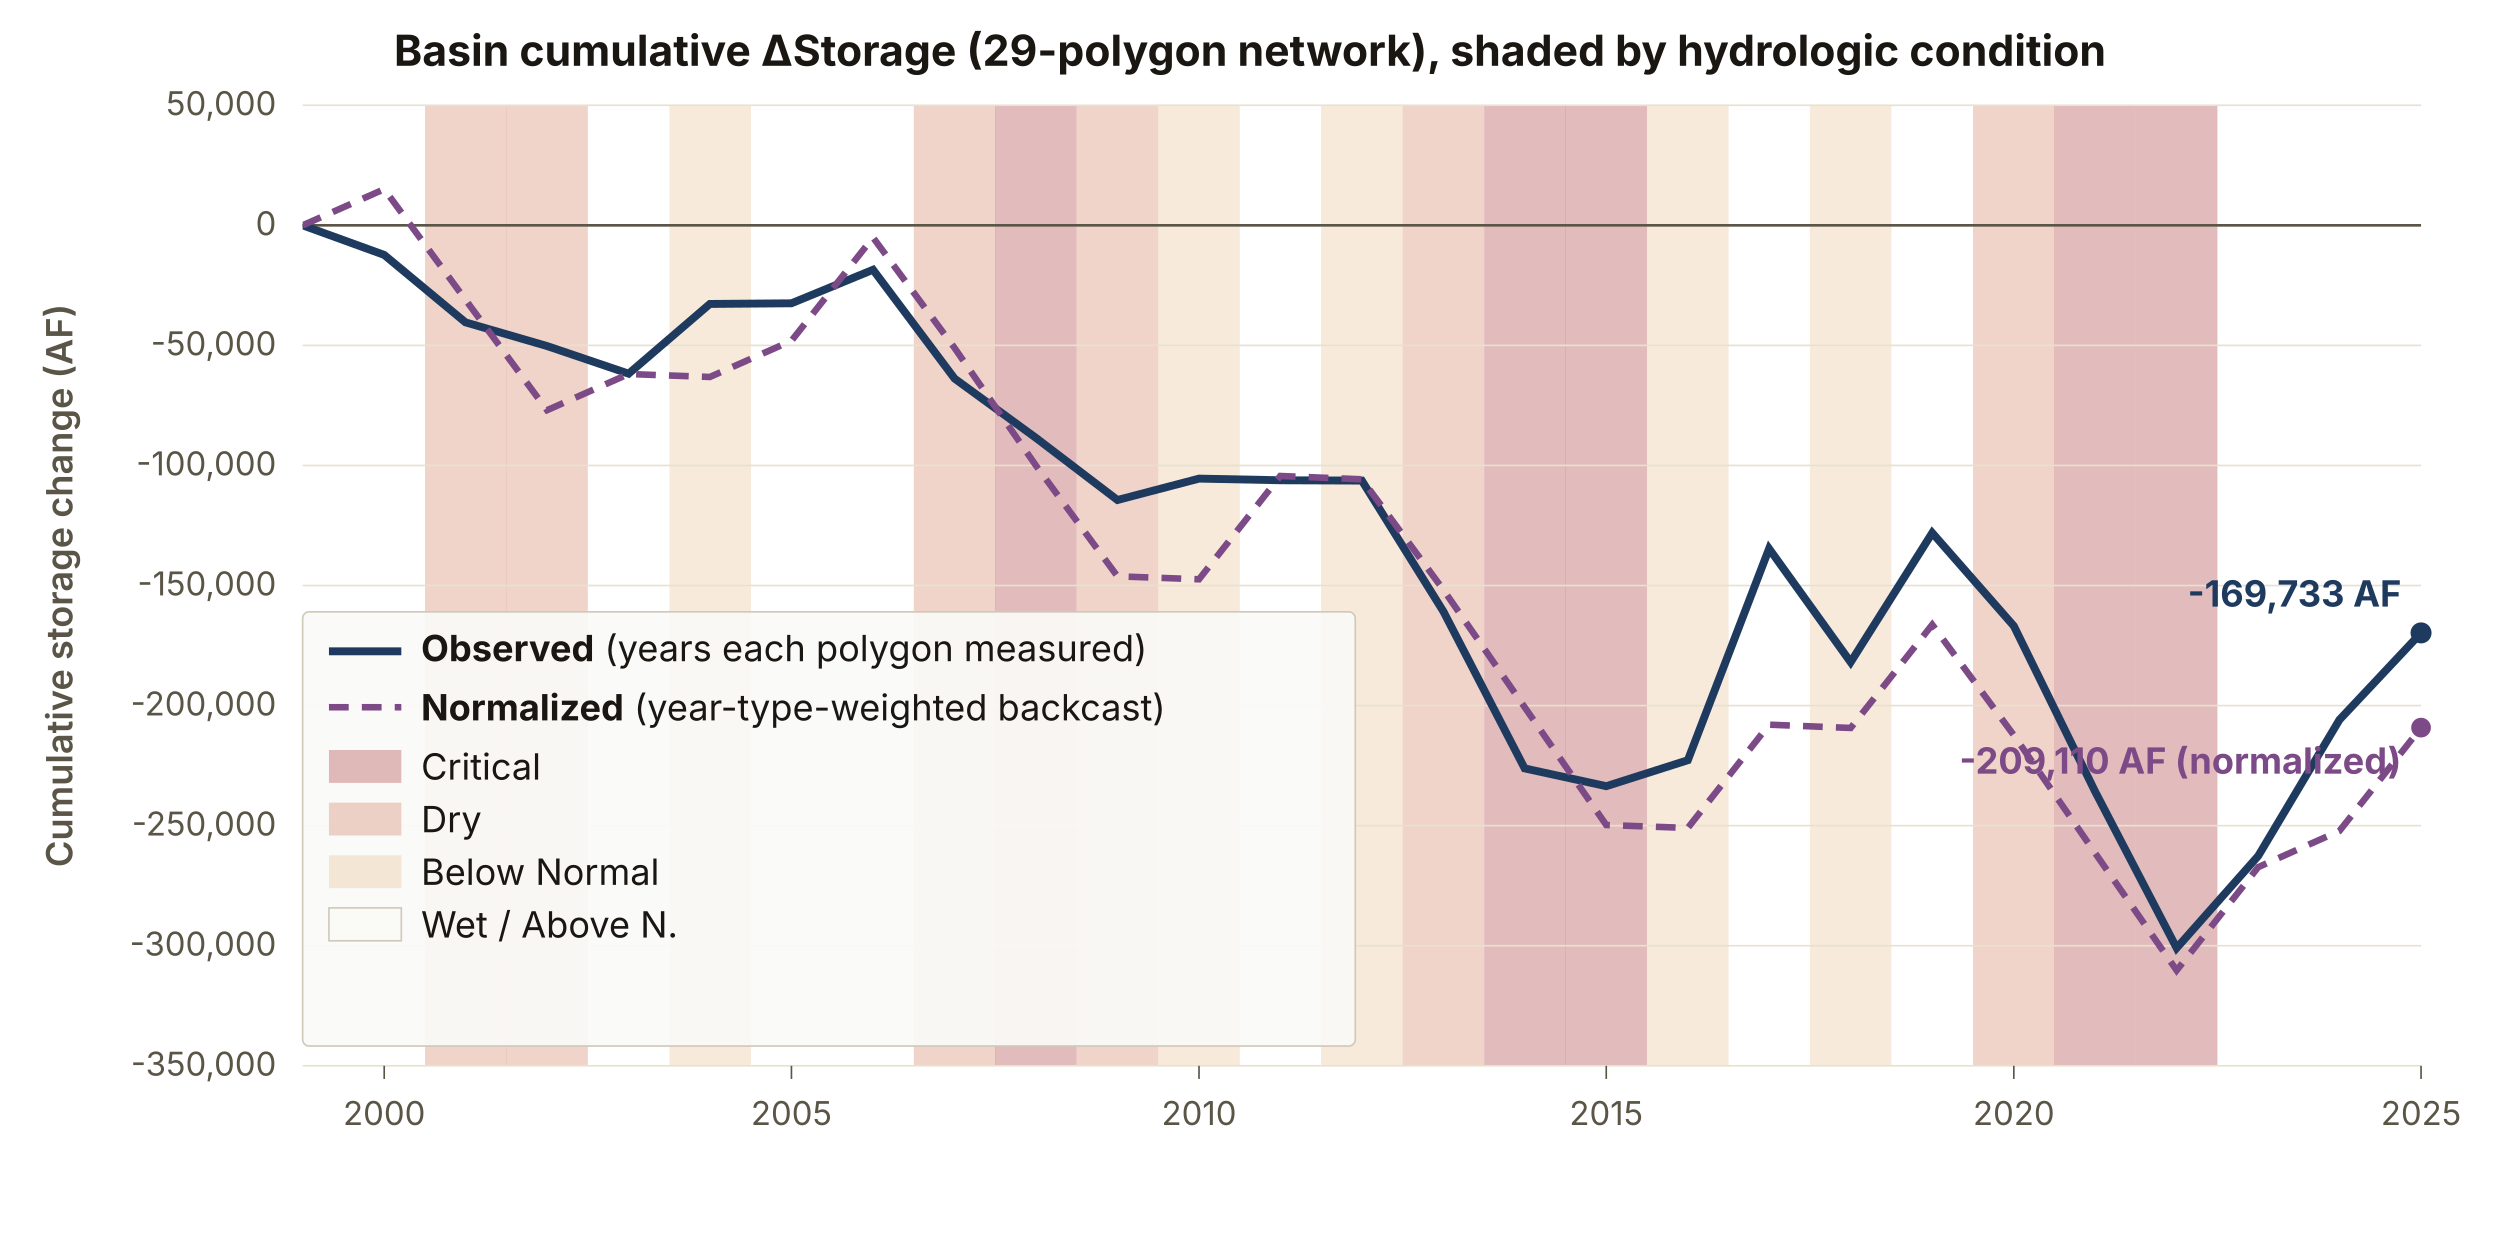
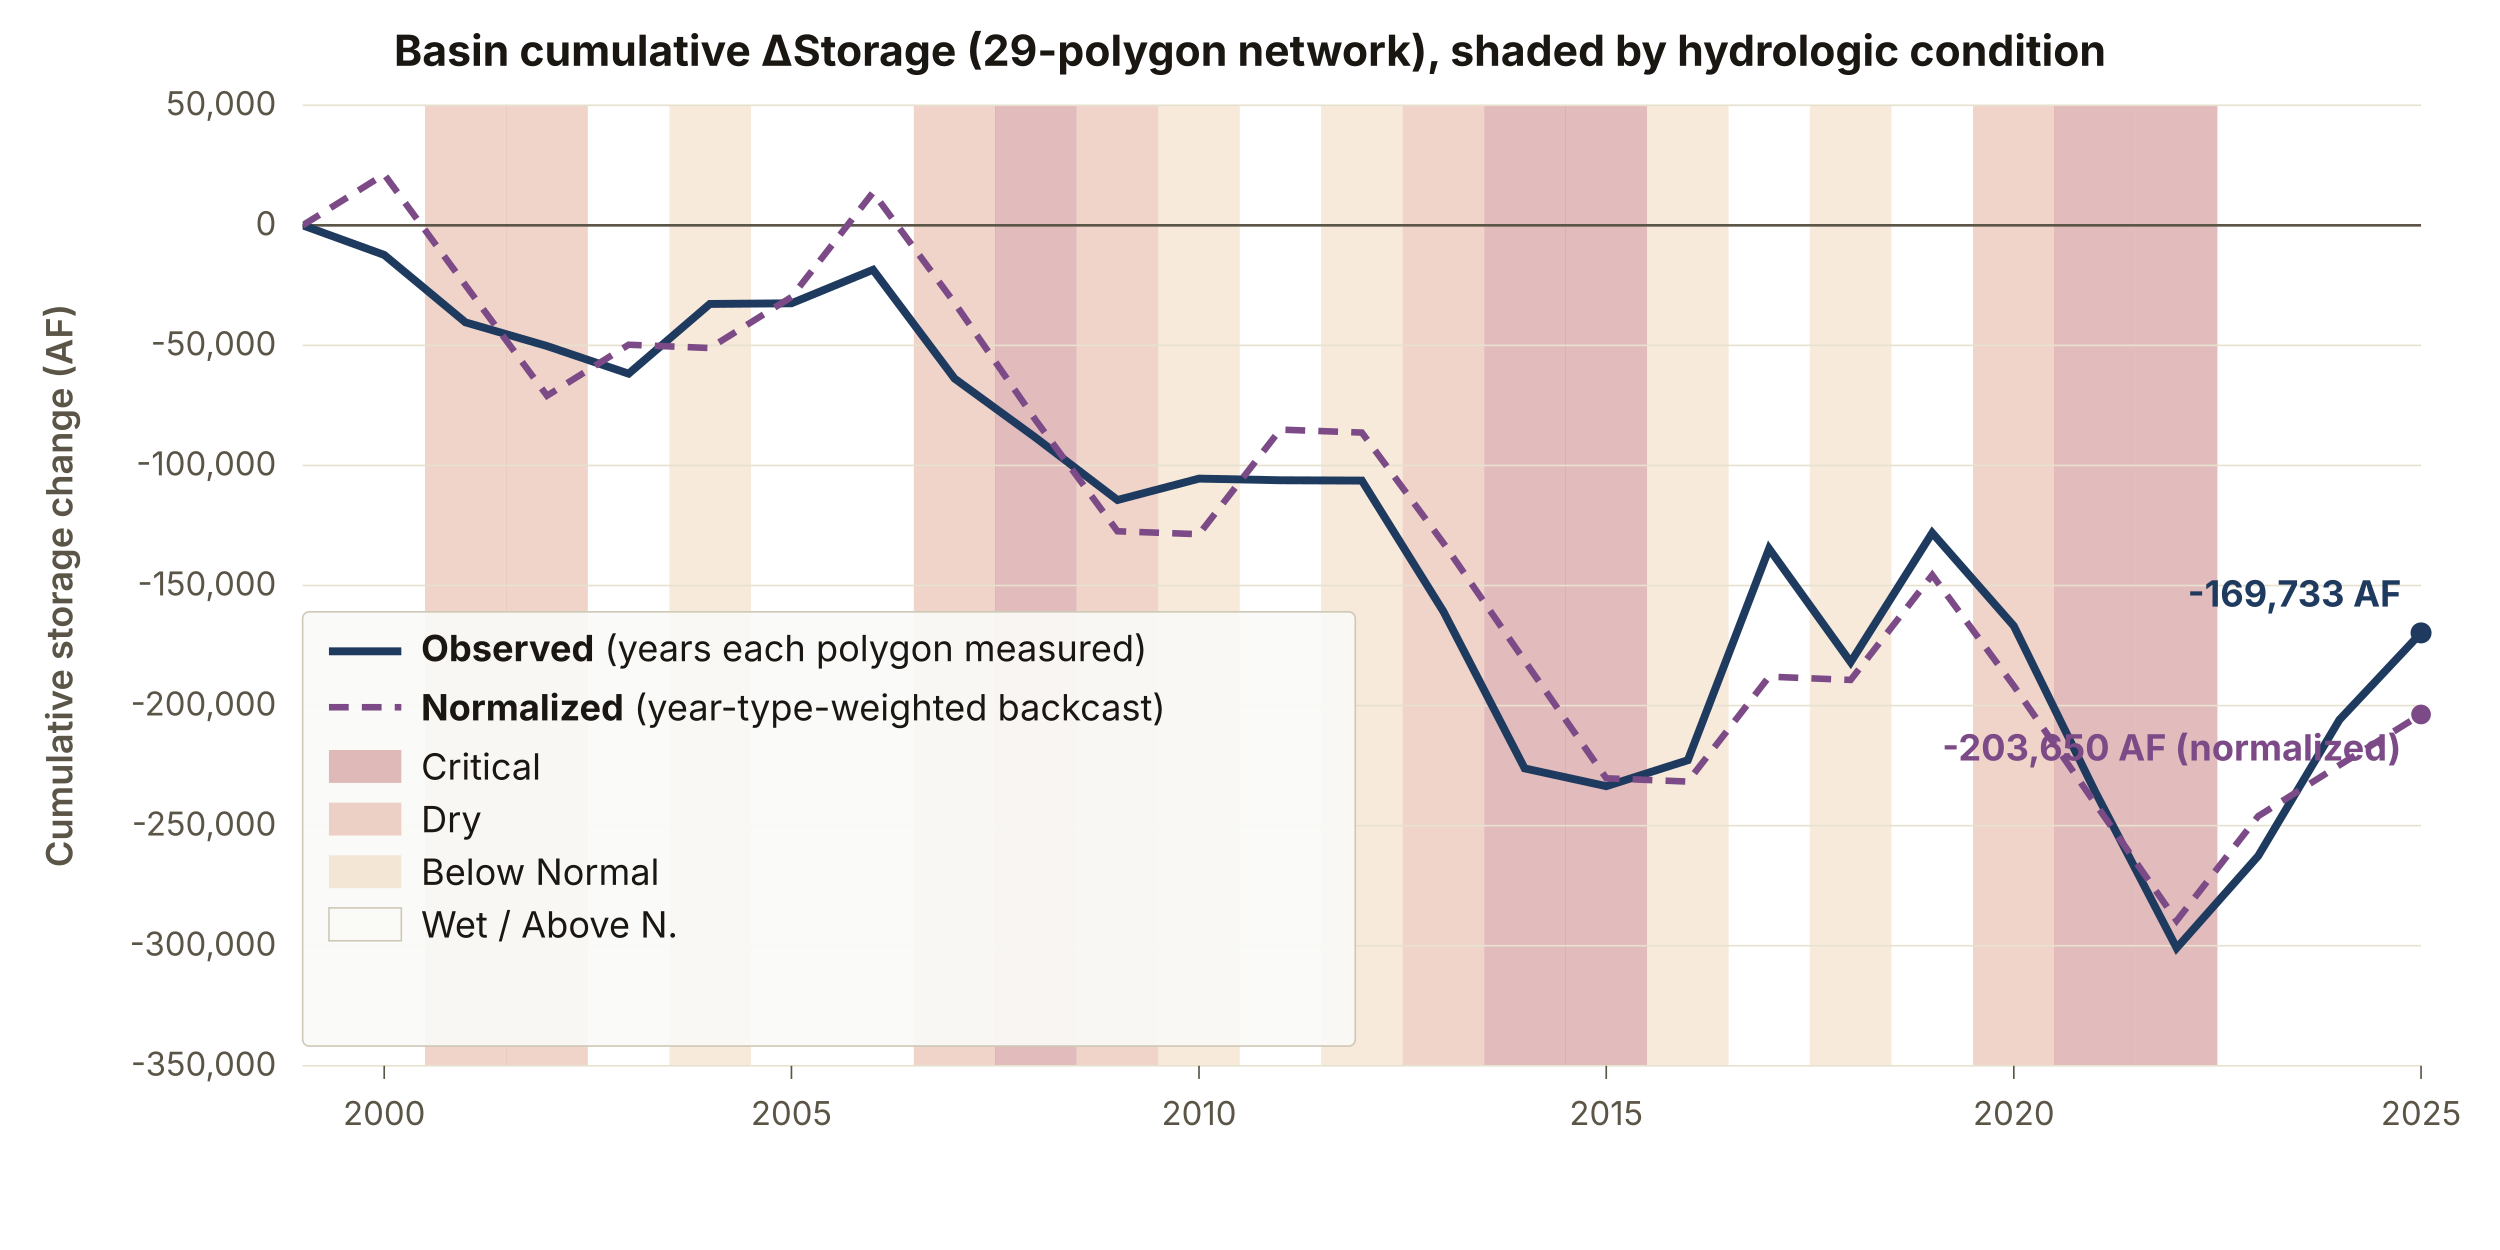
<svg xmlns="http://www.w3.org/2000/svg" viewBox="0 0 760 380" style="background:#fafaf7;font-family:'Inter',ui-sans-serif,system-ui;width:100%;height:auto;display:block;">
  <defs>
    <clipPath id="ts-clip">
      <rect x="92" y="32" width="644" height="292" />
    </clipPath>
  </defs>
  <text x="380.0" y="20" text-anchor="middle" font-size="13" font-weight="700" fill="#1a1612">Basin cumulative ΔStorage (29-polygon network), shaded by hydrologic condition</text>
  <rect x="129.2" y="32" width="24.8" height="292" fill="#c75a35" fill-opacity="0.26" />
  <rect x="153.9" y="32" width="24.8" height="292" fill="#c75a35" fill-opacity="0.26" />
  <rect x="203.5" y="32" width="24.8" height="292" fill="#d99a4f" fill-opacity="0.2" />
  <rect x="277.8" y="32" width="24.8" height="292" fill="#c75a35" fill-opacity="0.26" />
  <rect x="302.5" y="32" width="24.8" height="292" fill="#a32d2d" fill-opacity="0.32" />
  <rect x="327.3" y="32" width="24.8" height="292" fill="#c75a35" fill-opacity="0.26" />
  <rect x="352.1" y="32" width="24.8" height="292" fill="#d99a4f" fill-opacity="0.2" />
  <rect x="401.6" y="32" width="24.8" height="292" fill="#d99a4f" fill-opacity="0.2" />
  <rect x="426.4" y="32" width="24.8" height="292" fill="#c75a35" fill-opacity="0.26" />
  <rect x="451.2" y="32" width="24.8" height="292" fill="#a32d2d" fill-opacity="0.32" />
  <rect x="475.9" y="32" width="24.8" height="292" fill="#a32d2d" fill-opacity="0.32" />
  <rect x="500.7" y="32" width="24.8" height="292" fill="#d99a4f" fill-opacity="0.2" />
  <rect x="550.2" y="32" width="24.8" height="292" fill="#d99a4f" fill-opacity="0.2" />
  <rect x="599.8" y="32" width="24.8" height="292" fill="#c75a35" fill-opacity="0.26" />
  <rect x="624.5" y="32" width="24.8" height="292" fill="#a32d2d" fill-opacity="0.32" />
  <rect x="649.3" y="32" width="24.8" height="292" fill="#a32d2d" fill-opacity="0.32" />
  <line x1="92" y1="324.0" x2="736" y2="324.0" stroke="#e7e1cf" stroke-width="0.5" />
  <text x="84" y="327.0" text-anchor="end" font-size="10" fill="#5b5547">-350,000</text>
  <line x1="92" y1="287.5" x2="736" y2="287.5" stroke="#e7e1cf" stroke-width="0.5" />
  <text x="84" y="290.5" text-anchor="end" font-size="10" fill="#5b5547">-300,000</text>
  <line x1="92" y1="251.0" x2="736" y2="251.0" stroke="#e7e1cf" stroke-width="0.5" />
  <text x="84" y="254.0" text-anchor="end" font-size="10" fill="#5b5547">-250,000</text>
  <line x1="92" y1="214.5" x2="736" y2="214.5" stroke="#e7e1cf" stroke-width="0.5" />
  <text x="84" y="217.5" text-anchor="end" font-size="10" fill="#5b5547">-200,000</text>
  <line x1="92" y1="178.0" x2="736" y2="178.0" stroke="#e7e1cf" stroke-width="0.5" />
  <text x="84" y="181.0" text-anchor="end" font-size="10" fill="#5b5547">-150,000</text>
  <line x1="92" y1="141.5" x2="736" y2="141.5" stroke="#e7e1cf" stroke-width="0.5" />
  <text x="84" y="144.5" text-anchor="end" font-size="10" fill="#5b5547">-100,000</text>
  <line x1="92" y1="105.0" x2="736" y2="105.0" stroke="#e7e1cf" stroke-width="0.5" />
  <text x="84" y="108.0" text-anchor="end" font-size="10" fill="#5b5547">-50,000</text>
  <line x1="92" y1="68.5" x2="736" y2="68.5" stroke="#e7e1cf" stroke-width="0.5" />
  <text x="84" y="71.5" text-anchor="end" font-size="10" fill="#5b5547">0</text>
  <line x1="92" y1="32.0" x2="736" y2="32.0" stroke="#e7e1cf" stroke-width="0.5" />
  <text x="84" y="35.0" text-anchor="end" font-size="10" fill="#5b5547">50,000</text>
  <line x1="92" y1="68.5" x2="736" y2="68.5" stroke="#5b5547" stroke-width="0.8" />
  <line x1="116.8" y1="324" x2="116.8" y2="328" stroke="#5b5547" stroke-width="0.5" />
  <text x="116.8" y="342" text-anchor="middle" font-size="10" fill="#5b5547">2000</text>
  <line x1="240.6" y1="324" x2="240.6" y2="328" stroke="#5b5547" stroke-width="0.5" />
  <text x="240.6" y="342" text-anchor="middle" font-size="10" fill="#5b5547">2005</text>
  <line x1="364.5" y1="324" x2="364.5" y2="328" stroke="#5b5547" stroke-width="0.5" />
  <text x="364.5" y="342" text-anchor="middle" font-size="10" fill="#5b5547">2010</text>
  <line x1="488.3" y1="324" x2="488.3" y2="328" stroke="#5b5547" stroke-width="0.5" />
  <text x="488.3" y="342" text-anchor="middle" font-size="10" fill="#5b5547">2015</text>
  <line x1="612.2" y1="324" x2="612.2" y2="328" stroke="#5b5547" stroke-width="0.5" />
  <text x="612.2" y="342" text-anchor="middle" font-size="10" fill="#5b5547">2020</text>
  <line x1="736.0" y1="324" x2="736.0" y2="328" stroke="#5b5547" stroke-width="0.5" />
  <text x="736.0" y="342" text-anchor="middle" font-size="10" fill="#5b5547">2025</text>
  <text x="22" y="178.0" transform="rotate(-90,22,178.0)" text-anchor="middle" font-size="11" fill="#5b5547" font-weight="600">Cumulative storage change (AF)</text>
  <polyline points="92.0,68.5 116.8,77.5 141.5,98.0 166.3,105.2 191.1,113.6 215.8,92.4 240.6,92.2 265.4,82.0 290.2,115.1 314.9,133.1 339.7,152.0 364.5,145.5 389.2,146.0 414.0,146.1 438.8,185.9 463.5,233.6 488.3,239.0 513.1,231.1 537.8,166.8 562.6,201.3 587.4,162.0 612.2,190.3 636.9,240.6 661.7,288.2 686.5,260.2 711.2,218.8 736.0,192.4" fill="none" stroke="#1f3a5f" stroke-width="2.4" clip-path="url(#ts-clip)" />
  <circle cx="736.0" cy="192.4" r="3.2" fill="#1f3a5f" />
  <text x="730.0" y="184.4" text-anchor="end" font-size="11" font-weight="700" fill="#1f3a5f">-169,733 AF</text>
-   <polyline points="92.0,68.5 116.8,57.5 141.5,91.1 166.3,124.7 191.1,113.7 215.8,114.6 240.6,103.6 265.4,72.2 290.2,105.8 314.9,141.5 339.7,175.2 364.5,176.1 389.2,144.7 414.0,145.7 438.8,179.3 463.5,215.0 488.3,250.8 513.1,251.7 537.8,220.3 562.6,221.3 587.4,189.9 612.2,223.5 636.9,259.3 661.7,295.0 686.5,263.6 711.2,252.6 736.0,221.2" fill="none" stroke="#7c4a86" stroke-width="2.0" stroke-dasharray="6,4" clip-path="url(#ts-clip)" />
-   <circle cx="736.0" cy="221.2" r="3.0" fill="#7c4a86" />
-   <text x="730.0" y="235.2" text-anchor="end" font-size="11" font-weight="700" fill="#7c4a86">-209,110 AF (normalized)</text>
+   <polyline points="92.0,68.5 116.8,53.0 141.5,86.7 166.3,120.3 191.1,104.8 215.8,105.8 240.6,90.3 265.4,58.5 290.2,92.1 314.9,127.8 339.7,161.5 364.5,162.4 389.2,130.6 414.0,131.5 438.8,165.1 463.5,200.9 488.3,236.6 513.1,237.6 537.8,205.7 562.6,206.7 587.4,174.8 612.2,208.5 636.9,244.2 661.7,279.9 686.5,248.1 711.2,232.6 736.0,217.2" fill="none" stroke="#7c4a86" stroke-width="2.0" stroke-dasharray="6,4" clip-path="url(#ts-clip)" />
+   <circle cx="736.0" cy="217.2" r="3.0" fill="#7c4a86" />
+   <text x="730.0" y="231.2" text-anchor="end" font-size="11" font-weight="700" fill="#7c4a86">-203,650 AF (normalized)</text>
  <g transform="translate(100,208)">
    <rect x="-8" y="-22" width="320" height="132" fill="#fafaf7" fill-opacity="0.92" stroke="#cfc9b8" stroke-width="0.5" rx="2" />
    <line x1="0" y1="-10" x2="22" y2="-10" stroke="#1f3a5f" stroke-width="2.4" />
    <text x="28" y="-7" font-size="11" fill="#1a1612">
      <tspan font-weight="700">Observed</tspan> (years each polygon measured)</text>
    <line x1="0" y1="7" x2="22" y2="7" stroke="#7c4a86" stroke-width="2.0" stroke-dasharray="6,4" />
    <text x="28" y="11" font-size="11" fill="#1a1612">
      <tspan font-weight="700">Normalized</tspan> (year-type-weighted backcast)</text>
    <rect x="0" y="20" width="22" height="10" fill="#a32d2d" fill-opacity="0.32" />
    <text x="28" y="29" font-size="11" fill="#1a1612">Critical</text>
    <rect x="0" y="36" width="22" height="10" fill="#c75a35" fill-opacity="0.26" />
    <text x="28" y="45" font-size="11" fill="#1a1612">Dry</text>
    <rect x="0" y="52" width="22" height="10" fill="#d99a4f" fill-opacity="0.2" />
    <text x="28" y="61" font-size="11" fill="#1a1612">Below Normal</text>
    <rect x="0" y="68" width="22" height="10" fill="#fafaf7" stroke="#cfc9b8" stroke-width="0.5" />
    <text x="28" y="77" font-size="11" fill="#1a1612">Wet / Above N.</text>
  </g>
</svg>
